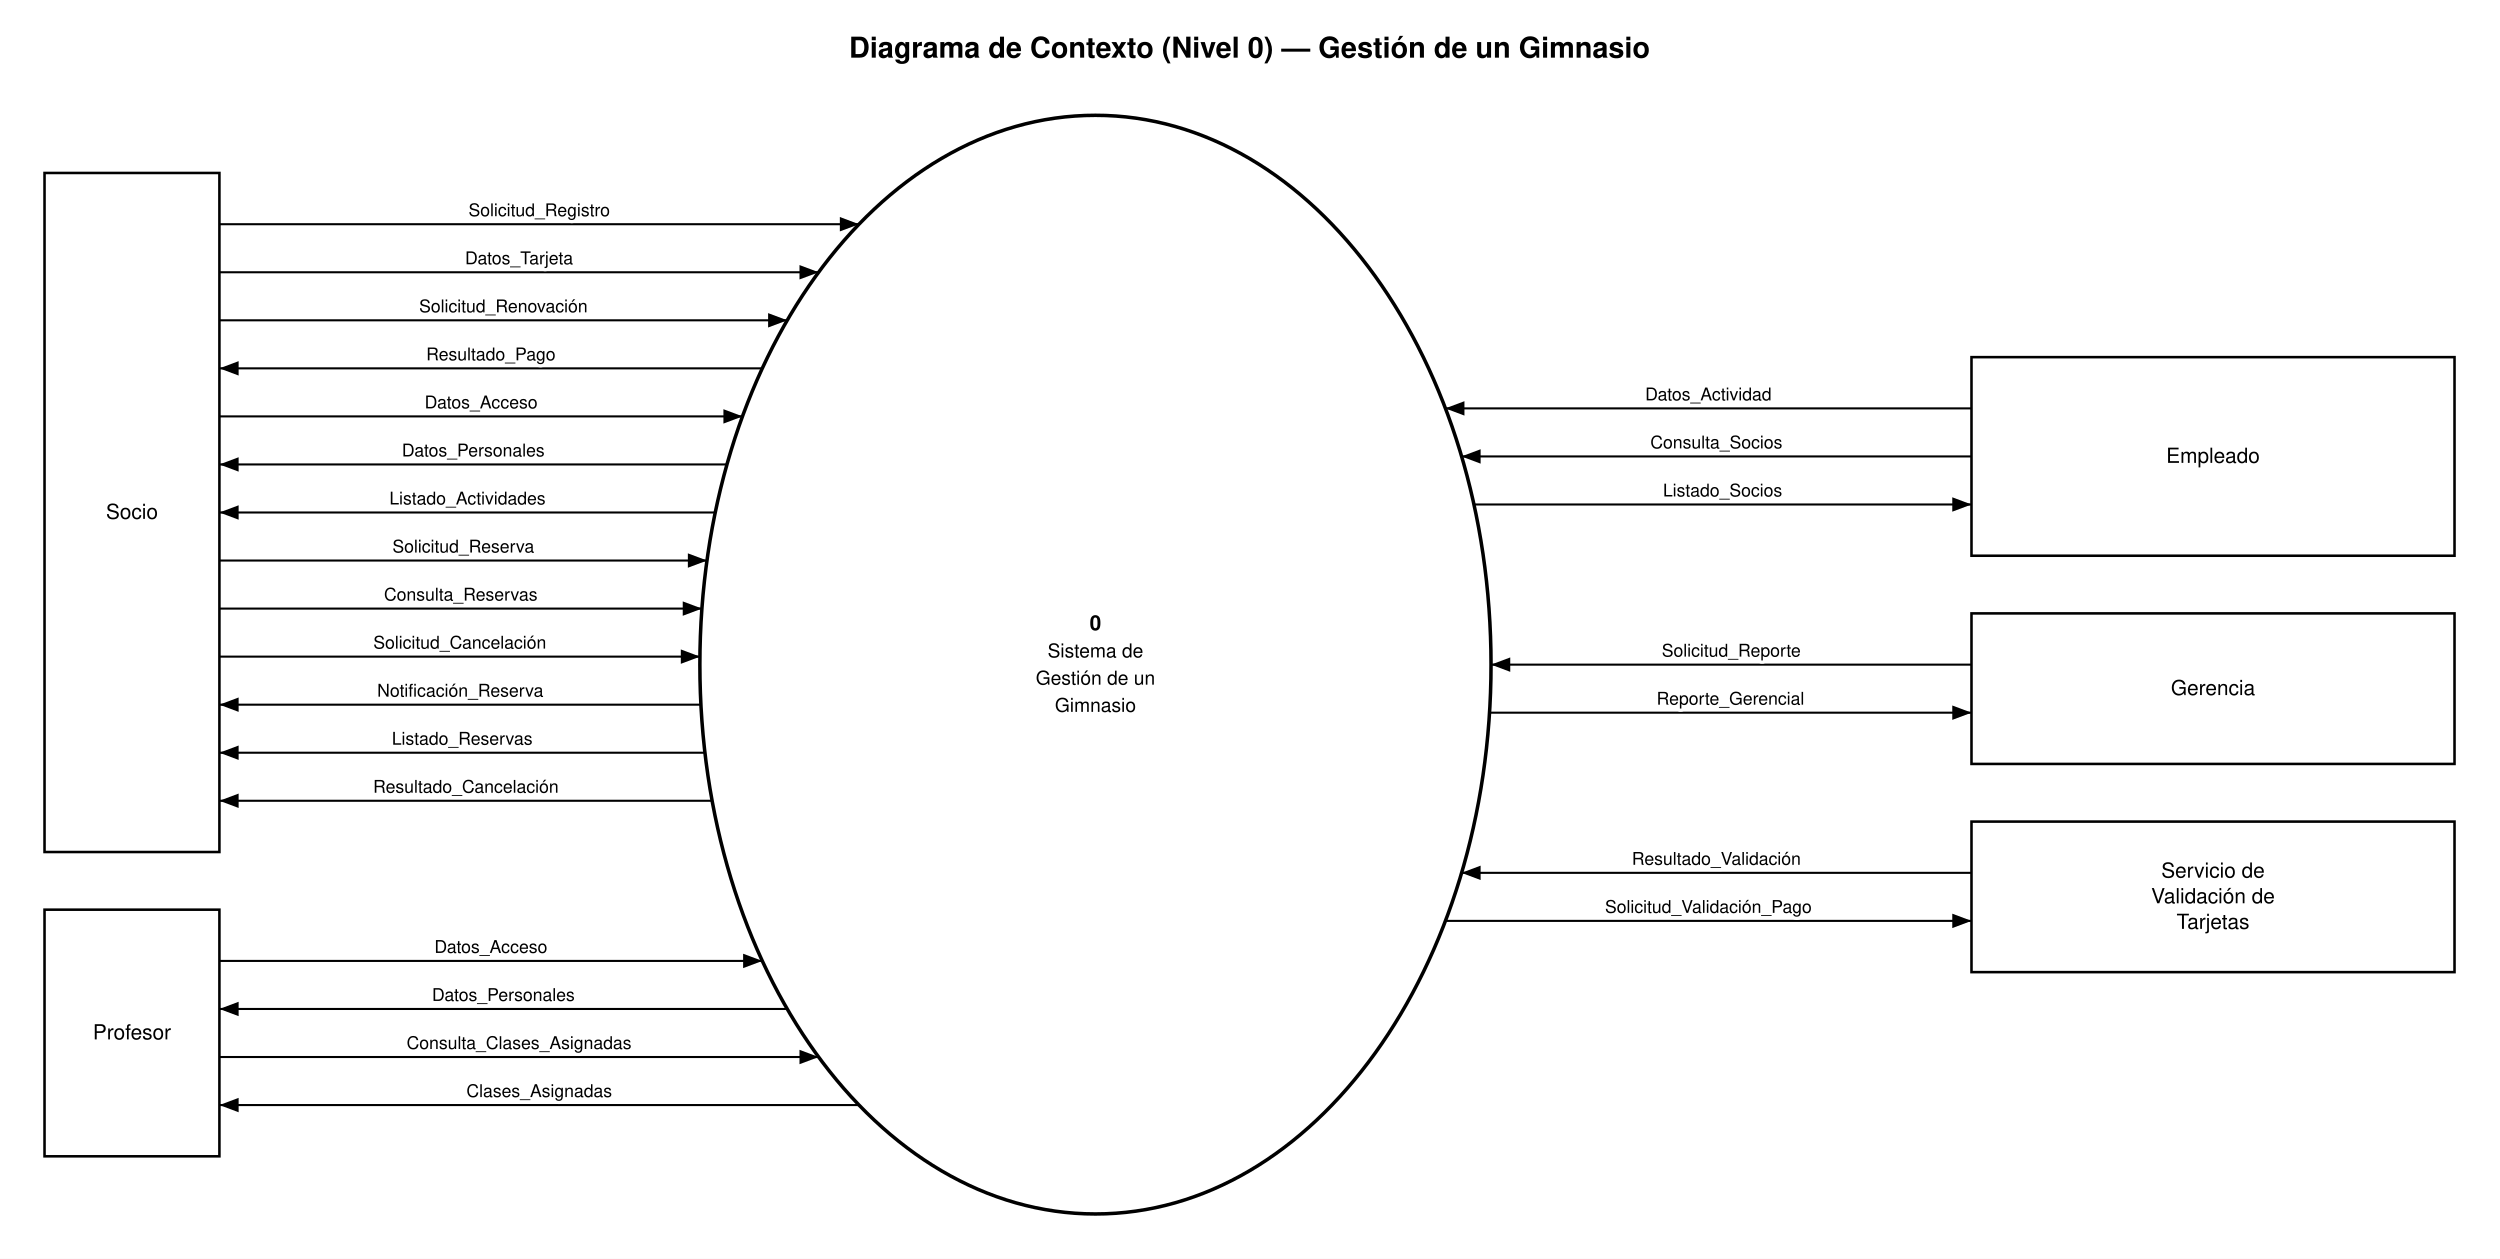
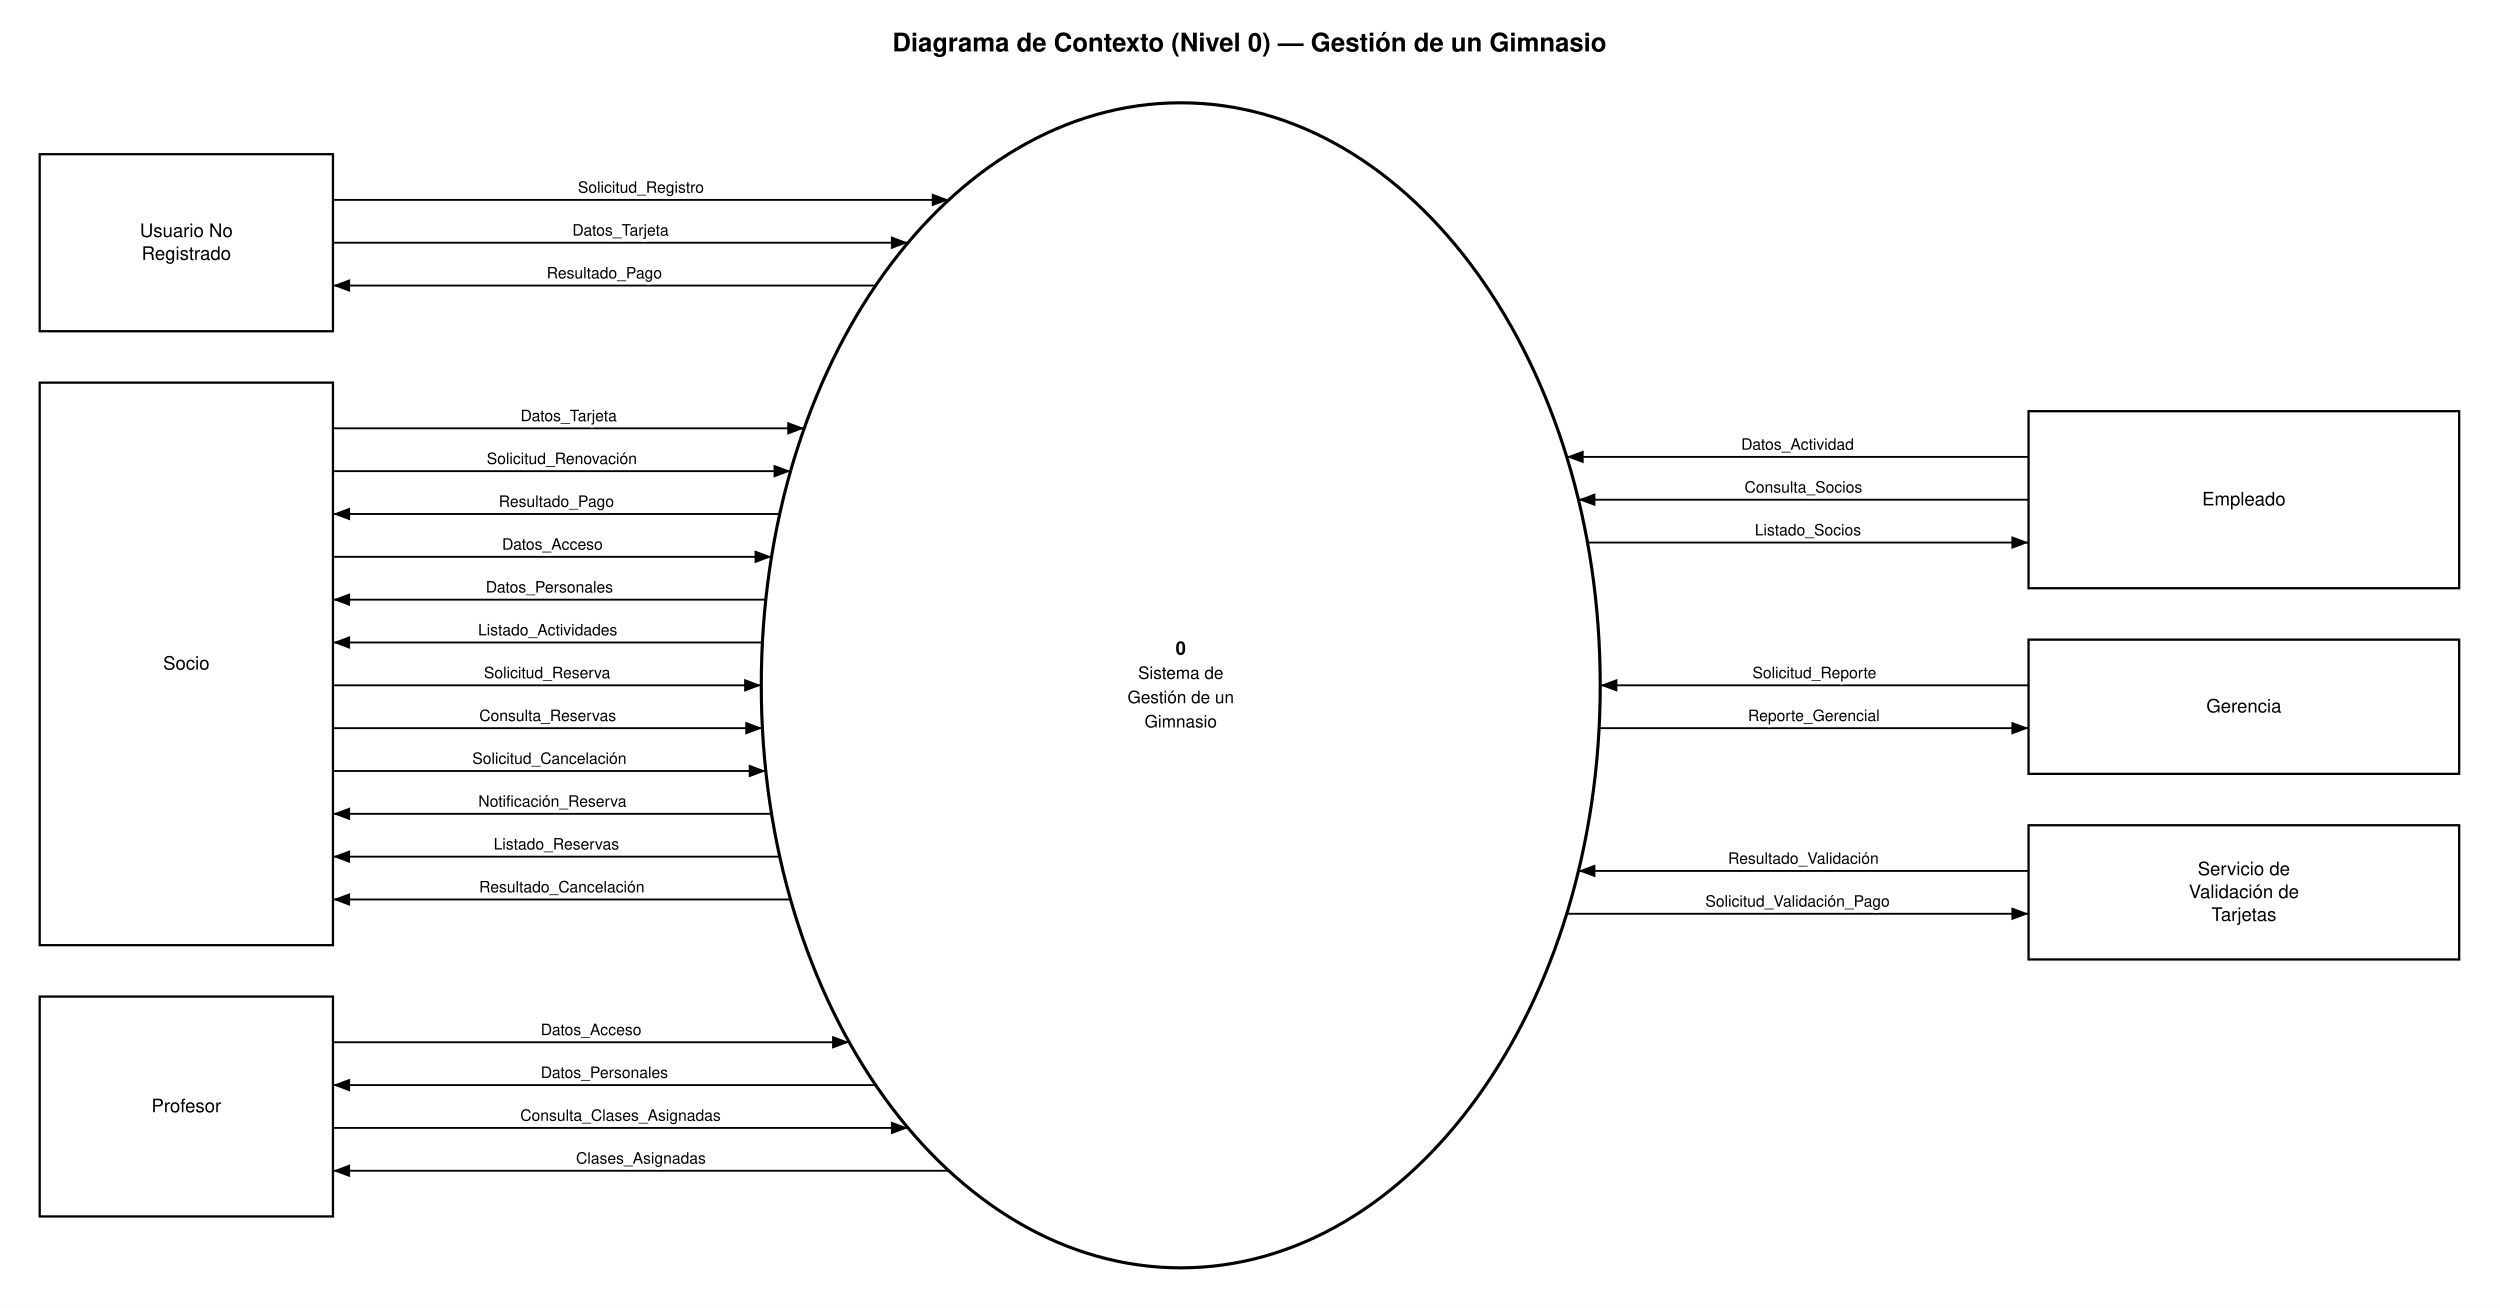
- <svg xmlns="http://www.w3.org/2000/svg" viewBox="-684 -108 1561 786" width="1561" height="786" font-family="Helvetica, Arial, sans-serif">
+ <svg xmlns="http://www.w3.org/2000/svg" viewBox="-827 -108 1751 916" width="1751" height="916" font-family="Helvetica, Arial, sans-serif">
  <defs>
    <marker id="e" markerUnits="userSpaceOnUse" markerWidth="12" markerHeight="9" refX="12" refY="4.5" orient="auto">
      <path d="M0,0 L12,4.5 L0,9 z" fill="#000" />
    </marker>
    <marker id="s" markerUnits="userSpaceOnUse" markerWidth="12" markerHeight="9" refX="0" refY="4.5" orient="auto">
      <path d="M12,0 L0,4.5 L12,9 z" fill="#000" />
    </marker>
  </defs>
-   <rect x="-684" y="-108" width="1561" height="786" fill="#fff" />
-   <text x="96.2" y="-72.0" text-anchor="middle" font-size="18" font-weight="bold">Diagrama de Contexto (Nivel 0) — Gestión de un Gimnasio</text>
-   <ellipse cx="0.0" cy="307.0" rx="247.0" ry="343.0" fill="#fff" stroke="#000" stroke-width="2.2" />
-   <text x="0.0" y="285.5" text-anchor="middle" font-weight="bold" font-size="13">0</text>
-   <text x="0.0" y="302.5" text-anchor="middle" font-size="12">Sistema de</text>
-   <text x="0.0" y="319.5" text-anchor="middle" font-size="12">Gestión de un</text>
-   <text x="0.0" y="336.5" text-anchor="middle" font-size="12">Gimnasio</text>
-   <rect x="-656.2" y="0.0" width="109.2" height="424.0" fill="#fff" stroke="#000" stroke-width="1.6" />
-   <text x="-601.6" y="216.0" text-anchor="middle" font-size="13">Socio</text>
-   <line x1="-547.0" y1="32.0" x2="-147.6" y2="32.0" stroke="#000" stroke-width="1.3" marker-end="url(#e)" />
-   <text x="-347.3" y="27.0" text-anchor="middle" font-size="11" paint-order="stroke" stroke="#fff" stroke-width="4" stroke-linejoin="round">Solicitud_Registro</text>
-   <line x1="-547.0" y1="62.0" x2="-172.8" y2="62.0" stroke="#000" stroke-width="1.3" marker-end="url(#e)" />
-   <text x="-359.9" y="57.0" text-anchor="middle" font-size="11" paint-order="stroke" stroke="#fff" stroke-width="4" stroke-linejoin="round">Datos_Tarjeta</text>
-   <line x1="-547.0" y1="92.0" x2="-192.4" y2="92.0" stroke="#000" stroke-width="1.3" marker-end="url(#e)" />
-   <text x="-369.7" y="87.0" text-anchor="middle" font-size="11" paint-order="stroke" stroke="#fff" stroke-width="4" stroke-linejoin="round">Solicitud_Renovación</text>
-   <line x1="-208.0" y1="122.0" x2="-547.0" y2="122.0" stroke="#000" stroke-width="1.3" marker-end="url(#e)" />
-   <text x="-377.5" y="117.0" text-anchor="middle" font-size="11" paint-order="stroke" stroke="#fff" stroke-width="4" stroke-linejoin="round">Resultado_Pago</text>
-   <line x1="-547.0" y1="152.0" x2="-220.3" y2="152.0" stroke="#000" stroke-width="1.3" marker-end="url(#e)" />
-   <text x="-383.6" y="147.0" text-anchor="middle" font-size="11" paint-order="stroke" stroke="#fff" stroke-width="4" stroke-linejoin="round">Datos_Acceso</text>
-   <line x1="-230.0" y1="182.0" x2="-547.0" y2="182.0" stroke="#000" stroke-width="1.3" marker-end="url(#e)" />
-   <text x="-388.5" y="177.0" text-anchor="middle" font-size="11" paint-order="stroke" stroke="#fff" stroke-width="4" stroke-linejoin="round">Datos_Personales</text>
-   <line x1="-237.3" y1="212.0" x2="-547.0" y2="212.0" stroke="#000" stroke-width="1.3" marker-end="url(#e)" />
-   <text x="-392.1" y="207.0" text-anchor="middle" font-size="11" paint-order="stroke" stroke="#fff" stroke-width="4" stroke-linejoin="round">Listado_Actividades</text>
-   <line x1="-547.0" y1="242.0" x2="-242.5" y2="242.0" stroke="#000" stroke-width="1.3" marker-end="url(#e)" />
-   <text x="-394.7" y="237.0" text-anchor="middle" font-size="11" paint-order="stroke" stroke="#fff" stroke-width="4" stroke-linejoin="round">Solicitud_Reserva</text>
-   <line x1="-547.0" y1="272.0" x2="-245.7" y2="272.0" stroke="#000" stroke-width="1.3" marker-end="url(#e)" />
-   <text x="-396.3" y="267.0" text-anchor="middle" font-size="11" paint-order="stroke" stroke="#fff" stroke-width="4" stroke-linejoin="round">Consulta_Reservas</text>
-   <line x1="-547.0" y1="302.0" x2="-246.9" y2="302.0" stroke="#000" stroke-width="1.3" marker-end="url(#e)" />
-   <text x="-396.9" y="297.0" text-anchor="middle" font-size="11" paint-order="stroke" stroke="#fff" stroke-width="4" stroke-linejoin="round">Solicitud_Cancelación</text>
-   <line x1="-246.3" y1="332.0" x2="-547.0" y2="332.0" stroke="#000" stroke-width="1.3" marker-end="url(#e)" />
-   <text x="-396.6" y="327.0" text-anchor="middle" font-size="11" paint-order="stroke" stroke="#fff" stroke-width="4" stroke-linejoin="round">Notificación_Reserva</text>
-   <line x1="-243.8" y1="362.0" x2="-547.0" y2="362.0" stroke="#000" stroke-width="1.3" marker-end="url(#e)" />
-   <text x="-395.4" y="357.0" text-anchor="middle" font-size="11" paint-order="stroke" stroke="#fff" stroke-width="4" stroke-linejoin="round">Listado_Reservas</text>
-   <line x1="-239.3" y1="392.0" x2="-547.0" y2="392.0" stroke="#000" stroke-width="1.3" marker-end="url(#e)" />
-   <text x="-393.1" y="387.0" text-anchor="middle" font-size="11" paint-order="stroke" stroke="#fff" stroke-width="4" stroke-linejoin="round">Resultado_Cancelación</text>
-   <rect x="-656.2" y="460.0" width="109.2" height="154.0" fill="#fff" stroke="#000" stroke-width="1.6" />
-   <text x="-601.6" y="541.0" text-anchor="middle" font-size="13">Profesor</text>
-   <line x1="-547.0" y1="492.0" x2="-208.0" y2="492.0" stroke="#000" stroke-width="1.3" marker-end="url(#e)" />
-   <text x="-377.5" y="487.0" text-anchor="middle" font-size="11" paint-order="stroke" stroke="#fff" stroke-width="4" stroke-linejoin="round">Datos_Acceso</text>
-   <line x1="-192.4" y1="522.0" x2="-547.0" y2="522.0" stroke="#000" stroke-width="1.3" marker-end="url(#e)" />
-   <text x="-369.7" y="517.0" text-anchor="middle" font-size="11" paint-order="stroke" stroke="#fff" stroke-width="4" stroke-linejoin="round">Datos_Personales</text>
-   <line x1="-547.0" y1="552.0" x2="-172.8" y2="552.0" stroke="#000" stroke-width="1.3" marker-end="url(#e)" />
-   <text x="-359.9" y="547.0" text-anchor="middle" font-size="11" paint-order="stroke" stroke="#fff" stroke-width="4" stroke-linejoin="round">Consulta_Clases_Asignadas</text>
-   <line x1="-147.6" y1="582.0" x2="-547.0" y2="582.0" stroke="#000" stroke-width="1.3" marker-end="url(#e)" />
-   <text x="-347.3" y="577.0" text-anchor="middle" font-size="11" paint-order="stroke" stroke="#fff" stroke-width="4" stroke-linejoin="round">Clases_Asignadas</text>
-   <rect x="547.0" y="115.0" width="301.6" height="124.0" fill="#fff" stroke="#000" stroke-width="1.6" />
-   <text x="697.8" y="181.0" text-anchor="middle" font-size="13">Empleado</text>
-   <line x1="547.0" y1="147.0" x2="218.4" y2="147.0" stroke="#000" stroke-width="1.3" marker-end="url(#e)" />
-   <text x="382.7" y="142.0" text-anchor="middle" font-size="11" paint-order="stroke" stroke="#fff" stroke-width="4" stroke-linejoin="round">Datos_Actividad</text>
-   <line x1="547.0" y1="177.0" x2="228.5" y2="177.0" stroke="#000" stroke-width="1.3" marker-end="url(#e)" />
-   <text x="387.7" y="172.0" text-anchor="middle" font-size="11" paint-order="stroke" stroke="#fff" stroke-width="4" stroke-linejoin="round">Consulta_Socios</text>
-   <line x1="236.2" y1="207.0" x2="547.0" y2="207.0" stroke="#000" stroke-width="1.3" marker-end="url(#e)" />
-   <text x="391.6" y="202.0" text-anchor="middle" font-size="11" paint-order="stroke" stroke="#fff" stroke-width="4" stroke-linejoin="round">Listado_Socios</text>
-   <rect x="547.0" y="275.0" width="301.6" height="94.0" fill="#fff" stroke="#000" stroke-width="1.6" />
-   <text x="697.8" y="326.0" text-anchor="middle" font-size="13">Gerencia</text>
-   <line x1="547.0" y1="307.0" x2="247.0" y2="307.0" stroke="#000" stroke-width="1.3" marker-end="url(#e)" />
-   <text x="397.0" y="302.0" text-anchor="middle" font-size="11" paint-order="stroke" stroke="#fff" stroke-width="4" stroke-linejoin="round">Solicitud_Reporte</text>
-   <line x1="246.0" y1="337.0" x2="547.0" y2="337.0" stroke="#000" stroke-width="1.3" marker-end="url(#e)" />
-   <text x="396.5" y="332.0" text-anchor="middle" font-size="11" paint-order="stroke" stroke="#fff" stroke-width="4" stroke-linejoin="round">Reporte_Gerencial</text>
-   <rect x="547.0" y="405.0" width="301.6" height="94.0" fill="#fff" stroke="#000" stroke-width="1.6" />
-   <text x="697.8" y="440.0" text-anchor="middle" font-size="13">Servicio de</text>
-   <text x="697.8" y="456.0" text-anchor="middle" font-size="13">Validación de</text>
-   <text x="697.8" y="472.0" text-anchor="middle" font-size="13">Tarjetas</text>
-   <line x1="547.0" y1="437.0" x2="228.5" y2="437.0" stroke="#000" stroke-width="1.3" marker-end="url(#e)" />
-   <text x="387.7" y="432.0" text-anchor="middle" font-size="11" paint-order="stroke" stroke="#fff" stroke-width="4" stroke-linejoin="round">Resultado_Validación</text>
-   <line x1="218.4" y1="467.0" x2="547.0" y2="467.0" stroke="#000" stroke-width="1.3" marker-end="url(#e)" />
-   <text x="382.7" y="462.0" text-anchor="middle" font-size="11" paint-order="stroke" stroke="#fff" stroke-width="4" stroke-linejoin="round">Solicitud_Validación_Pago</text>
+   <rect x="-827" y="-108" width="1751" height="916" fill="#fff" />
+   <text x="48.1" y="-72.0" text-anchor="middle" font-size="18" font-weight="bold">Diagrama de Contexto (Nivel 0) — Gestión de un Gimnasio</text>
+   <ellipse cx="0.0" cy="372.0" rx="293.8" ry="408.0" fill="#fff" stroke="#000" stroke-width="2.2" />
+   <text x="0.0" y="350.5" text-anchor="middle" font-weight="bold" font-size="13">0</text>
+   <text x="0.0" y="367.5" text-anchor="middle" font-size="12">Sistema de</text>
+   <text x="0.0" y="384.5" text-anchor="middle" font-size="12">Gestión de un</text>
+   <text x="0.0" y="401.5" text-anchor="middle" font-size="12">Gimnasio</text>
+   <rect x="-799.2" y="0.0" width="205.4" height="124.0" fill="#fff" stroke="#000" stroke-width="1.6" />
+   <text x="-696.5" y="58.0" text-anchor="middle" font-size="13">Usuario No</text>
+   <text x="-696.5" y="74.0" text-anchor="middle" font-size="13">Registrado</text>
+   <line x1="-593.8" y1="32.0" x2="-162.4" y2="32.0" stroke="#000" stroke-width="1.3" marker-end="url(#e)" />
+   <text x="-378.1" y="27.0" text-anchor="middle" font-size="11" paint-order="stroke" stroke="#fff" stroke-width="4" stroke-linejoin="round">Solicitud_Registro</text>
+   <line x1="-593.8" y1="62.0" x2="-191.0" y2="62.0" stroke="#000" stroke-width="1.3" marker-end="url(#e)" />
+   <text x="-392.4" y="57.0" text-anchor="middle" font-size="11" paint-order="stroke" stroke="#fff" stroke-width="4" stroke-linejoin="round">Datos_Tarjeta</text>
+   <line x1="-213.7" y1="92.0" x2="-593.8" y2="92.0" stroke="#000" stroke-width="1.3" marker-end="url(#e)" />
+   <text x="-403.7" y="87.0" text-anchor="middle" font-size="11" paint-order="stroke" stroke="#fff" stroke-width="4" stroke-linejoin="round">Resultado_Pago</text>
+   <rect x="-799.2" y="160.0" width="205.4" height="394.0" fill="#fff" stroke="#000" stroke-width="1.6" />
+   <text x="-696.5" y="361.0" text-anchor="middle" font-size="13">Socio</text>
+   <line x1="-593.8" y1="192.0" x2="-263.6" y2="192.0" stroke="#000" stroke-width="1.3" marker-end="url(#e)" />
+   <text x="-428.7" y="187.0" text-anchor="middle" font-size="11" paint-order="stroke" stroke="#fff" stroke-width="4" stroke-linejoin="round">Datos_Tarjeta</text>
+   <line x1="-593.8" y1="222.0" x2="-273.2" y2="222.0" stroke="#000" stroke-width="1.3" marker-end="url(#e)" />
+   <text x="-433.5" y="217.0" text-anchor="middle" font-size="11" paint-order="stroke" stroke="#fff" stroke-width="4" stroke-linejoin="round">Solicitud_Renovación</text>
+   <line x1="-280.8" y1="252.0" x2="-593.8" y2="252.0" stroke="#000" stroke-width="1.3" marker-end="url(#e)" />
+   <text x="-437.3" y="247.0" text-anchor="middle" font-size="11" paint-order="stroke" stroke="#fff" stroke-width="4" stroke-linejoin="round">Resultado_Pago</text>
+   <line x1="-593.8" y1="282.0" x2="-286.5" y2="282.0" stroke="#000" stroke-width="1.3" marker-end="url(#e)" />
+   <text x="-440.1" y="277.0" text-anchor="middle" font-size="11" paint-order="stroke" stroke="#fff" stroke-width="4" stroke-linejoin="round">Datos_Acceso</text>
+   <line x1="-290.6" y1="312.0" x2="-593.8" y2="312.0" stroke="#000" stroke-width="1.3" marker-end="url(#e)" />
+   <text x="-442.2" y="307.0" text-anchor="middle" font-size="11" paint-order="stroke" stroke="#fff" stroke-width="4" stroke-linejoin="round">Datos_Personales</text>
+   <line x1="-293.0" y1="342.0" x2="-593.8" y2="342.0" stroke="#000" stroke-width="1.3" marker-end="url(#e)" />
+   <text x="-443.4" y="337.0" text-anchor="middle" font-size="11" paint-order="stroke" stroke="#fff" stroke-width="4" stroke-linejoin="round">Listado_Actividades</text>
+   <line x1="-593.8" y1="372.0" x2="-293.8" y2="372.0" stroke="#000" stroke-width="1.3" marker-end="url(#e)" />
+   <text x="-443.8" y="367.0" text-anchor="middle" font-size="11" paint-order="stroke" stroke="#fff" stroke-width="4" stroke-linejoin="round">Solicitud_Reserva</text>
+   <line x1="-593.8" y1="402.0" x2="-293.0" y2="402.0" stroke="#000" stroke-width="1.3" marker-end="url(#e)" />
+   <text x="-443.4" y="397.0" text-anchor="middle" font-size="11" paint-order="stroke" stroke="#fff" stroke-width="4" stroke-linejoin="round">Consulta_Reservas</text>
+   <line x1="-593.8" y1="432.0" x2="-290.6" y2="432.0" stroke="#000" stroke-width="1.3" marker-end="url(#e)" />
+   <text x="-442.2" y="427.0" text-anchor="middle" font-size="11" paint-order="stroke" stroke="#fff" stroke-width="4" stroke-linejoin="round">Solicitud_Cancelación</text>
+   <line x1="-286.5" y1="462.0" x2="-593.8" y2="462.0" stroke="#000" stroke-width="1.3" marker-end="url(#e)" />
+   <text x="-440.1" y="457.0" text-anchor="middle" font-size="11" paint-order="stroke" stroke="#fff" stroke-width="4" stroke-linejoin="round">Notificación_Reserva</text>
+   <line x1="-280.8" y1="492.0" x2="-593.8" y2="492.0" stroke="#000" stroke-width="1.3" marker-end="url(#e)" />
+   <text x="-437.3" y="487.0" text-anchor="middle" font-size="11" paint-order="stroke" stroke="#fff" stroke-width="4" stroke-linejoin="round">Listado_Reservas</text>
+   <line x1="-273.2" y1="522.0" x2="-593.8" y2="522.0" stroke="#000" stroke-width="1.3" marker-end="url(#e)" />
+   <text x="-433.5" y="517.0" text-anchor="middle" font-size="11" paint-order="stroke" stroke="#fff" stroke-width="4" stroke-linejoin="round">Resultado_Cancelación</text>
+   <rect x="-799.2" y="590.0" width="205.4" height="154.0" fill="#fff" stroke="#000" stroke-width="1.6" />
+   <text x="-696.5" y="671.0" text-anchor="middle" font-size="13">Profesor</text>
+   <line x1="-593.8" y1="622.0" x2="-232.2" y2="622.0" stroke="#000" stroke-width="1.3" marker-end="url(#e)" />
+   <text x="-413.0" y="617.0" text-anchor="middle" font-size="11" paint-order="stroke" stroke="#fff" stroke-width="4" stroke-linejoin="round">Datos_Acceso</text>
+   <line x1="-213.7" y1="652.0" x2="-593.8" y2="652.0" stroke="#000" stroke-width="1.3" marker-end="url(#e)" />
+   <text x="-403.7" y="647.0" text-anchor="middle" font-size="11" paint-order="stroke" stroke="#fff" stroke-width="4" stroke-linejoin="round">Datos_Personales</text>
+   <line x1="-593.8" y1="682.0" x2="-191.0" y2="682.0" stroke="#000" stroke-width="1.3" marker-end="url(#e)" />
+   <text x="-392.4" y="677.0" text-anchor="middle" font-size="11" paint-order="stroke" stroke="#fff" stroke-width="4" stroke-linejoin="round">Consulta_Clases_Asignadas</text>
+   <line x1="-162.4" y1="712.0" x2="-593.8" y2="712.0" stroke="#000" stroke-width="1.3" marker-end="url(#e)" />
+   <text x="-378.1" y="707.0" text-anchor="middle" font-size="11" paint-order="stroke" stroke="#fff" stroke-width="4" stroke-linejoin="round">Clases_Asignadas</text>
+   <rect x="593.8" y="180.0" width="301.6" height="124.0" fill="#fff" stroke="#000" stroke-width="1.6" />
+   <text x="744.6" y="246.0" text-anchor="middle" font-size="13">Empleado</text>
+   <line x1="593.8" y1="212.0" x2="270.2" y2="212.0" stroke="#000" stroke-width="1.3" marker-end="url(#e)" />
+   <text x="432.0" y="207.0" text-anchor="middle" font-size="11" paint-order="stroke" stroke="#fff" stroke-width="4" stroke-linejoin="round">Datos_Actividad</text>
+   <line x1="593.8" y1="242.0" x2="278.4" y2="242.0" stroke="#000" stroke-width="1.3" marker-end="url(#e)" />
+   <text x="436.1" y="237.0" text-anchor="middle" font-size="11" paint-order="stroke" stroke="#fff" stroke-width="4" stroke-linejoin="round">Consulta_Socios</text>
+   <line x1="284.8" y1="272.0" x2="593.8" y2="272.0" stroke="#000" stroke-width="1.3" marker-end="url(#e)" />
+   <text x="439.3" y="267.0" text-anchor="middle" font-size="11" paint-order="stroke" stroke="#fff" stroke-width="4" stroke-linejoin="round">Listado_Socios</text>
+   <rect x="593.8" y="340.0" width="301.6" height="94.0" fill="#fff" stroke="#000" stroke-width="1.6" />
+   <text x="744.6" y="391.0" text-anchor="middle" font-size="13">Gerencia</text>
+   <line x1="593.8" y1="372.0" x2="293.8" y2="372.0" stroke="#000" stroke-width="1.3" marker-end="url(#e)" />
+   <text x="443.8" y="367.0" text-anchor="middle" font-size="11" paint-order="stroke" stroke="#fff" stroke-width="4" stroke-linejoin="round">Solicitud_Reporte</text>
+   <line x1="293.0" y1="402.0" x2="593.8" y2="402.0" stroke="#000" stroke-width="1.3" marker-end="url(#e)" />
+   <text x="443.4" y="397.0" text-anchor="middle" font-size="11" paint-order="stroke" stroke="#fff" stroke-width="4" stroke-linejoin="round">Reporte_Gerencial</text>
+   <rect x="593.8" y="470.0" width="301.6" height="94.0" fill="#fff" stroke="#000" stroke-width="1.6" />
+   <text x="744.6" y="505.0" text-anchor="middle" font-size="13">Servicio de</text>
+   <text x="744.6" y="521.0" text-anchor="middle" font-size="13">Validación de</text>
+   <text x="744.6" y="537.0" text-anchor="middle" font-size="13">Tarjetas</text>
+   <line x1="593.8" y1="502.0" x2="278.4" y2="502.0" stroke="#000" stroke-width="1.3" marker-end="url(#e)" />
+   <text x="436.1" y="497.0" text-anchor="middle" font-size="11" paint-order="stroke" stroke="#fff" stroke-width="4" stroke-linejoin="round">Resultado_Validación</text>
+   <line x1="270.2" y1="532.0" x2="593.8" y2="532.0" stroke="#000" stroke-width="1.3" marker-end="url(#e)" />
+   <text x="432.0" y="527.0" text-anchor="middle" font-size="11" paint-order="stroke" stroke="#fff" stroke-width="4" stroke-linejoin="round">Solicitud_Validación_Pago</text>
</svg>
